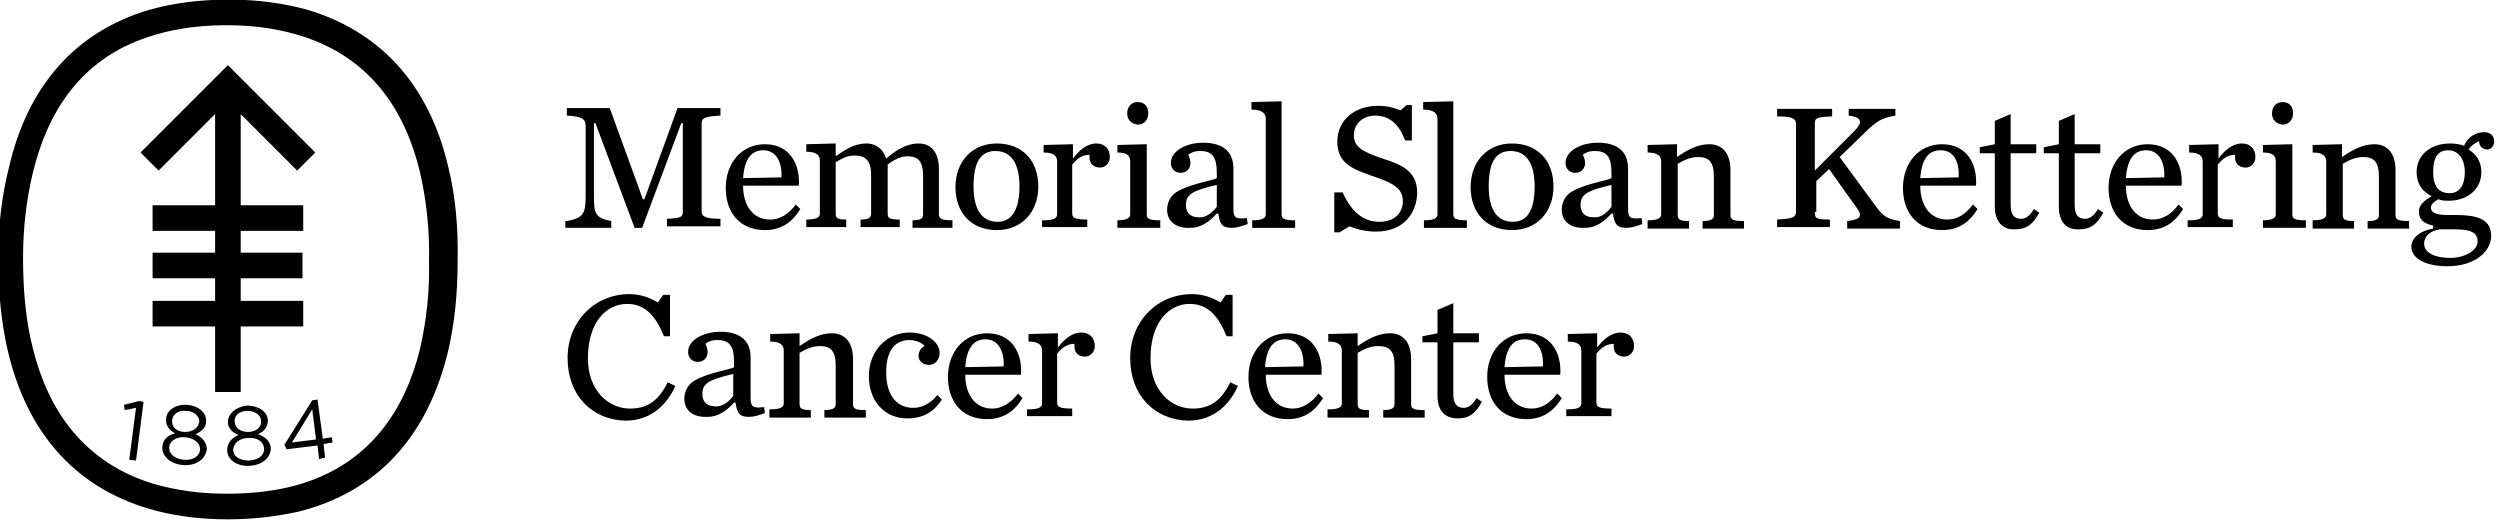
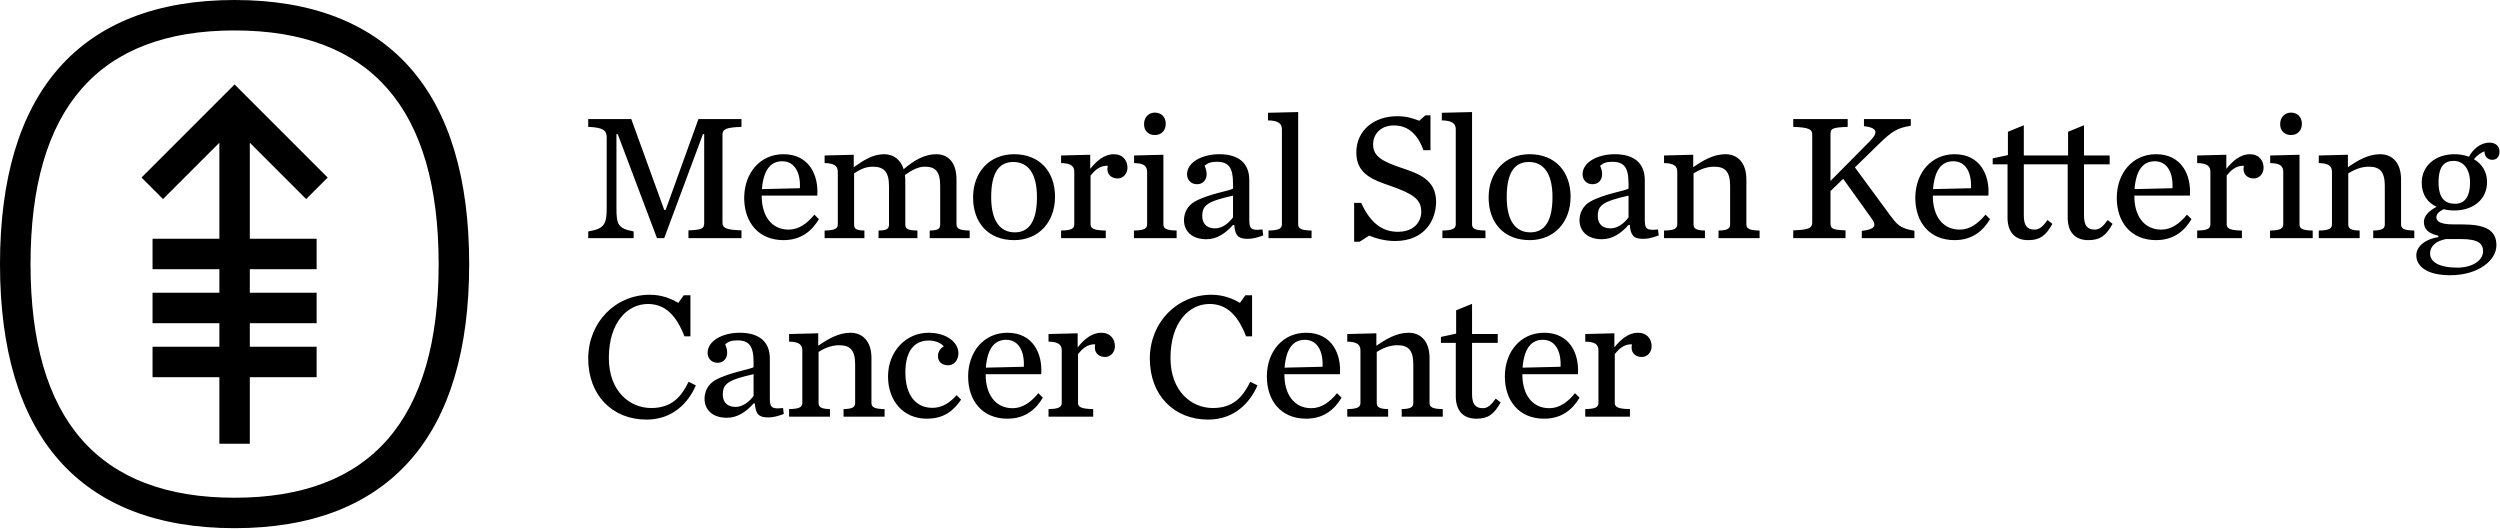
- <svg xmlns="http://www.w3.org/2000/svg" version="1.1" width="7697" height="1600" viewBox="0 0 7697 1600">
-   <g id="icomoon-ignore">
- </g>
-   <path d="M1745.145 680.578c48.702-9.269 57.975-20.862 57.975-74.203v-217.975c0-20.863-9.269-30.141-57.975-32.458v-23.189h132.17l102.025 280.578h4.642l102.025-280.578h132.17v23.189c-46.378 2.327-57.975 6.955-57.975 23.189v271.298c0 16.233 11.597 23.189 57.975 23.189v23.189h-164.641v-23.189c44.052-2.327 48.702-4.642 48.702-23.189v-271.298h-4.642l-120.578 322.327h-23.189l-120.578-322.327h-4.642v227.239c0 51.014 4.642 64.92 53.328 74.203v20.863h-141.455v-20.863zM2287.764 571.597c0 57.975 27.828 104.353 83.483 104.353 32.458 0 57.975-18.545 78.836-46.378l13.92 13.92c-20.863 34.786-53.328 64.92-108.984 64.92-78.836 0-120.578-55.647-120.578-129.858 0-76.516 48.702-134.484 120.578-134.484 78.836 0 108.984 64.92 104.353 127.542h-171.592zM2406.016 546.080c2.327-46.378-16.233-83.483-55.647-83.483-34.786 0-57.975 23.189-62.609 85.797l118.266-2.327zM2828.048 441.734c39.422 0 62.609 27.828 62.609 78.836v139.137c0 13.92 9.269 18.545 41.734 18.545v23.189h-122.891v-23.189c27.828 0 32.458-6.955 32.458-18.545v-118.266c0-46.378-16.233-60.297-48.702-60.297-18.545 0-39.422 9.269-60.297 25.516 0 4.642 0 11.597 0 16.233v134.484c0 13.92 4.642 18.545 37.109 18.545v23.189h-120.578v-23.189c27.828 0 32.458-6.955 32.458-18.545v-118.266c0-46.378-18.545-60.297-51.014-60.297-25.516 0-41.734 11.597-57.975 20.862v157.673c0 13.92 4.642 18.545 32.458 18.545v23.189h-122.891v-23.189c32.458 0 41.734-6.955 41.734-18.545v-162.327c0-16.233-9.269-27.828-41.734-27.828v-23.189l90.433-2.327v39.422c30.141-20.862 57.975-39.422 95.078-39.422 27.828 0 51.014 16.233 60.297 46.378 32.458-27.828 64.92-46.378 99.702-46.378zM2941.673 576.233c0-78.836 51.014-134.484 127.542-134.484 78.836 0 127.542 53.328 127.542 132.17s-51.014 134.484-127.542 134.484c-81.164 0-127.542-55.647-127.542-132.17zM3138.766 573.92c0-74.203-27.828-108.984-74.203-108.984-44.052 0-67.241 32.458-67.241 108.984 0 74.203 27.828 108.984 74.203 108.984 41.734 0 67.241-34.786 67.241-108.984zM3212.98 678.266c32.458 0 41.734-6.955 41.734-18.545v-162.327c0-16.233-9.269-27.828-41.734-27.828v-23.189l90.433-2.327v44.052c18.545-25.516 44.052-46.378 71.891-46.378s41.734 18.545 41.734 41.734c0 18.545-13.92 32.458-30.141 32.458s-32.458-9.269-32.458-30.141c0-2.327 0-6.955 0-9.269-25.516 0-41.734 16.233-53.328 30.141v150.731c0 13.92 9.269 18.545 46.378 18.545v23.189h-139.138v-20.862zM3437.897 678.266c32.458 0 41.734-6.955 41.734-18.545v-162.327c0-16.233-6.955-27.828-39.422-27.828v-23.189l90.433-2.327v215.645c0 13.92 6.955 18.545 41.734 18.545v23.189h-132.17v-23.189zM3470.359 348.981c0-20.863 13.92-34.786 32.458-34.786 20.862 0 32.458 13.92 32.458 34.786s-13.92 34.786-32.458 34.786c-18.545-2.327-32.458-13.92-32.458-34.786zM3593.264 645.797c0-23.189 11.597-46.378 34.786-57.975 41.734-23.189 108.984-32.458 118.266-39.422v-16.233c0-48.702-13.92-67.241-51.014-67.241-18.545 0-27.828 4.642-37.109 11.597 4.642 9.269 6.955 18.545 6.955 25.516 0 16.233-11.597 30.141-30.141 30.141s-30.141-13.92-30.141-30.141c0-37.109 46.378-62.609 99.702-62.609 57.975 0 92.756 25.516 92.756 78.836v122.891c0 27.828 4.642 34.786 41.734 30.141l2.327 18.545c-20.862 6.955-32.458 11.597-48.702 11.597-30.141 0-37.109-11.597-41.734-44.052h-4.642c-23.189 25.516-48.702 44.052-81.164 44.052-48.702 2.327-71.891-23.189-71.891-55.647zM3746.3 636.517v-67.241c-78.836 18.545-95.078 30.141-95.078 62.609 0 20.862 11.597 37.109 39.422 37.109 20.862 2.327 41.734-13.92 55.647-32.458zM3855.298 678.266c32.458 0 41.734-6.955 41.734-18.545v-294.484c0-16.233-11.597-27.828-44.052-27.828v-23.189l92.756-2.327v347.83c0 13.92 9.269 18.545 41.734 18.545v23.189h-132.17v-23.189zM4112.677 592.458h20.862c30.141 64.92 67.241 90.433 113.622 90.433 51.014 0 71.891-32.458 71.891-62.609 0-39.422-25.516-55.647-95.078-78.836-51.014-18.545-106.672-34.786-106.672-104.353s55.647-111.297 125.214-111.297c32.458 0 51.014 6.955 69.567 13.92l18.545-16.233h16.233v108.984h-20.862c-18.545-51.014-48.702-76.516-92.756-76.516-34.786 0-64.92 23.189-64.92 60.297s27.828 51.014 88.109 71.891c51.014 16.233 106.672 34.786 106.672 104.353 0 55.647-34.786 120.578-127.542 120.578-30.141 0-57.975-6.955-81.164-16.233l-30.141 18.545h-16.233v-122.891zM4383.984 678.266c32.458 0 41.734-6.955 41.734-18.545v-294.484c0-16.233-11.597-27.828-44.052-27.828v-23.189l92.756-2.327v347.83c0 13.92 9.269 18.545 41.734 18.545v23.189h-132.17v-23.189zM4527.762 576.233c0-78.836 51.014-134.484 127.542-134.484 78.836 0 127.542 53.328 127.542 132.17s-51.014 134.484-127.542 134.484c-81.164 0-127.542-55.647-127.542-132.17zM4724.858 573.92c0-74.203-27.828-108.984-74.203-108.984-44.052 0-67.241 32.458-67.241 108.984 0 74.203 27.828 108.984 74.203 108.984 44.052 0 67.241-34.786 67.241-108.984zM4808.327 645.797c0-23.189 11.597-46.378 34.786-57.975 41.734-23.189 108.984-32.458 118.266-39.422v-16.233c0-48.702-13.92-67.241-51.014-67.241-18.545 0-27.828 4.642-37.109 11.597 4.642 9.269 6.955 18.545 6.955 25.516 0 16.233-11.597 30.141-30.141 30.141s-30.141-13.92-30.141-30.141c0-37.109 46.378-62.609 99.702-62.609 57.975 0 92.756 25.516 92.756 78.836v122.891c0 27.828 4.642 34.786 41.734 30.141l2.327 18.545c-20.863 6.955-32.458 11.597-48.702 11.597-30.141 0-37.109-11.597-41.734-44.052h-4.642c-23.189 25.516-48.702 44.052-81.164 44.052-48.702 2.327-71.891-23.189-71.891-55.647zM4961.38 636.517v-67.241c-78.836 18.545-95.078 30.141-95.078 62.609 0 20.862 11.597 37.109 39.422 37.109 23.189 2.327 41.734-13.92 55.647-32.458zM5072.672 678.266c32.458 0 41.734-6.955 41.734-18.545v-162.327c0-16.233-9.269-27.828-41.734-27.828v-23.189l90.433-2.327v39.422c30.141-20.863 62.609-39.422 99.702-39.422 39.422 0 64.92 27.828 64.92 78.836v139.138c0 13.92 6.955 18.545 41.734 18.545v23.189h-127.542v-23.189c27.828 0 34.786-6.955 34.786-18.545v-118.266c0-46.378-16.233-60.297-48.702-60.297-25.516 0-46.378 11.597-62.609 20.862v157.673c0 13.92 6.955 18.545 34.786 18.545v23.189h-127.542v-25.516zM5587.452 652.761c0 18.545 2.327 23.189 46.378 23.189v23.189h-162.327v-23.189c46.378-2.327 57.975-6.955 57.975-23.189v-271.298c0-16.233-11.597-23.189-57.975-23.189v-23.189h169.266v23.189c-48.702 2.327-53.328 4.642-53.328 23.189v143.767l120.578-120.578c27.828-27.828 25.516-44.052-16.233-48.702v-20.863h143.767v20.863c-41.734 6.955-57.975 16.233-97.389 55.647l-74.203 71.891 108.984 148.403c20.863 27.828 30.141 41.734 76.516 48.702v23.189h-162.327v-23.189c39.422-4.642 48.702-13.92 30.141-39.422l-85.797-120.578-39.422 37.109v95.078zM5912.106 571.597c0 57.975 27.828 104.353 83.483 104.353 32.458 0 57.975-18.545 78.836-46.378l13.92 13.92c-20.863 34.786-53.328 64.92-108.984 64.92-78.836 0-120.578-55.647-120.578-129.858 0-76.516 48.702-134.484 120.578-134.484 78.836 0 108.984 64.92 104.353 127.542h-171.592zM6030.358 546.080c2.327-46.378-13.92-83.483-55.647-83.483-34.786 0-57.975 23.189-62.609 85.797l118.266-2.327zM6141.667 636.517v-164.641h-46.378v-18.545l46.378-9.269v-71.891l48.702-20.863v92.756h78.836v27.828h-78.836v157.673c0 30.141 9.269 44.052 32.458 44.052 16.233 0 27.828-11.597 39.422-30.141l16.233 11.597c-20.862 37.109-39.422 51.014-74.203 51.014-39.422 2.327-62.609-25.516-62.609-69.567zM6338.762 636.517v-164.641h-46.378v-18.545l46.378-9.269v-71.891l48.702-20.863v92.756h78.836v27.828h-78.836v157.673c0 30.141 9.269 44.052 32.458 44.052 16.233 0 27.828-11.597 39.422-30.141l16.233 11.597c-20.863 37.109-39.422 51.014-74.203 51.014-41.734 2.327-62.609-25.516-62.609-69.567zM6545.137 571.597c0 57.975 27.828 104.353 83.483 104.353 32.458 0 57.975-18.545 78.836-46.378l13.92 13.92c-20.863 34.786-53.328 64.92-108.984 64.92-78.836 0-120.578-55.647-120.578-129.858 0-76.516 48.702-134.484 120.578-134.484 78.836 0 108.984 64.92 104.353 127.542h-171.592zM6663.394 546.080c2.327-46.378-16.233-83.483-55.647-83.483-34.786 0-57.975 23.189-62.609 85.797l118.266-2.327zM6739.919 678.266c32.458 0 41.734-6.955 41.734-18.545v-162.327c0-16.233-9.269-27.828-41.734-27.828v-23.189l90.433-2.327v44.052c18.545-25.516 44.052-46.378 71.891-46.378s41.734 18.545 41.734 41.734c0 18.545-13.92 32.458-30.141 32.458s-32.458-9.269-32.458-30.141c0-2.327 0-6.955 0-9.269-25.516 0-41.734 16.233-53.328 30.141v150.731c0 13.92 9.269 18.545 46.378 18.545v23.189h-139.137v-20.862zM6964.853 678.266c32.458 0 41.734-6.955 41.734-18.545v-162.327c0-16.233-6.955-27.828-39.422-27.828v-23.189l90.433-2.327v215.645c0 13.92 6.955 18.545 41.734 18.545v23.189h-132.17v-23.189zM6994.988 348.981c0-20.863 13.92-34.786 32.458-34.786 20.862 0 32.458 13.92 32.458 34.786s-13.92 34.786-32.458 34.786c-18.545-2.327-32.458-13.92-32.458-34.786zM7120.203 678.266c32.458 0 41.734-6.955 41.734-18.545v-162.327c0-16.233-9.269-27.828-41.734-27.828v-23.189l90.433-2.327v39.422c30.141-20.863 62.609-39.422 99.702-39.422 39.422 0 64.92 27.828 64.92 78.836v139.138c0 13.92 6.955 18.545 41.734 18.545v23.189h-127.542v-23.189c27.828 0 34.786-6.955 34.786-18.545v-118.266c0-46.378-16.233-60.297-48.702-60.297-25.516 0-46.378 11.597-62.609 20.862v157.673c0 13.92 6.955 18.545 34.786 18.545v23.189h-127.542v-25.516zM7648.906 406.953c18.545 0 30.141 11.597 30.141 27.828 0 13.92-9.269 25.516-20.862 25.516-13.92 0-25.516-9.269-25.516-25.516-11.597 4.642-25.516 13.92-32.458 25.516 23.189 13.92 39.422 37.109 39.422 69.567 0 53.328-44.052 88.109-99.702 88.109-11.597 0-23.189 0-32.458-4.642-13.92 6.955-23.189 16.233-23.189 25.516 0 11.597 6.955 23.189 53.328 23.189h25.516c74.203 0 106.672 18.545 106.672 64.92 0 44.052-46.378 92.756-134.484 92.756-74.203 0-111.297-27.828-111.297-60.297 0-25.516 25.516-48.702 67.241-55.647v-9.269c-32.458-6.955-44.052-20.862-44.052-44.052 0-16.233 13.92-32.458 39.422-46.378-27.828-13.92-46.378-37.109-46.378-74.203 0-53.328 44.052-88.109 102.025-88.109 16.233 0 32.458 2.327 44.052 6.955 9.269-23.189 32.458-41.734 62.609-41.734zM7628.034 743.189c0-23.189-13.92-37.109-69.567-37.109h-46.378c-30.141 4.642-48.702 20.863-48.702 44.052 0 25.516 27.828 44.052 83.483 44.052 48.702-2.327 81.164-25.516 81.164-51.014zM7588.613 529.858c0-41.734-20.863-67.241-51.014-67.241-27.828 0-46.378 16.233-46.378 67.241s23.189 64.92 51.014 64.92c25.516 0 46.378-18.545 46.378-64.92zM1747.473 1102.611c0-113.622 83.483-197.109 190.142-197.109 39.422 0 67.241 13.92 88.109 25.516l16.233-23.189h20.863v127.542h-18.545c-25.516-62.609-57.975-99.702-113.622-99.702-64.92 0-120.578 57.975-120.578 166.953 0 102.025 64.92 155.359 129.858 155.359 62.609 0 92.756-34.786 115.948-81.164l23.189 11.597c-23.189 53.328-71.891 106.672-153.047 106.672-104.353-2.327-178.545-78.836-178.545-192.456zM2106.892 1227.828c0-23.189 11.597-46.378 34.786-57.975 41.734-23.189 108.984-32.458 118.266-39.422v-16.233c0-48.702-13.92-67.241-51.014-67.241-18.545 0-27.828 4.642-37.109 11.597 4.642 9.269 6.955 18.545 6.955 25.516 0 16.233-11.597 30.141-30.141 30.141s-30.141-13.92-30.141-30.141c0-37.109 46.378-62.609 99.702-62.609 57.975 0 92.756 25.516 92.756 78.836v122.891c0 27.828 4.642 34.786 41.734 30.141l2.327 18.545c-20.862 6.955-32.458 11.597-48.702 11.597-30.141 0-37.109-11.597-41.734-44.052h-4.642c-23.189 25.516-48.702 44.052-81.164 44.052-48.702 2.327-71.891-23.189-71.891-55.647zM2257.613 1218.547v-67.241c-78.836 18.545-95.078 30.141-95.078 62.609 0 20.862 11.597 37.109 39.422 37.109 23.189 2.327 44.052-16.233 55.647-32.458zM2371.234 1260.297c32.458 0 41.734-6.955 41.734-18.545v-162.327c0-16.233-9.269-27.828-41.734-27.828v-23.189l90.433-2.327v39.422c30.141-20.862 62.609-39.422 99.702-39.422 39.422 0 64.92 27.828 64.92 78.836v139.137c0 13.92 6.955 18.545 39.422 18.545v23.189h-127.542v-23.189c27.828 0 34.786-6.955 34.786-18.545v-118.266c0-46.378-16.233-60.297-48.702-60.297-25.516 0-46.378 11.597-62.609 20.862v157.673c0 13.92 6.955 18.545 34.786 18.545v23.189h-127.542v-25.516zM2675.011 1158.266c0-78.836 55.647-134.484 125.214-134.484 57.975 0 92.756 32.458 92.756 62.609 0 20.862-13.92 37.109-32.458 37.109s-32.458-11.597-32.458-27.828c0-16.233 9.269-25.516 18.545-30.141-6.955-9.269-25.516-18.545-46.378-18.545-41.734 0-71.891 27.828-71.891 99.702 0 67.241 30.141 108.984 83.483 108.984 30.141 0 55.647-16.233 74.203-39.422l13.92 13.92c-23.189 34.786-53.328 57.975-106.672 57.975-71.891 0-118.266-55.647-118.266-129.858zM2971.82 1153.617c0 57.975 27.828 104.353 83.483 104.353 30.141 0 57.975-18.545 78.836-46.378l13.92 13.92c-20.863 34.786-53.328 64.92-108.984 64.92-78.836 0-120.578-55.647-120.578-129.858 0-76.516 48.702-134.484 120.578-134.484 78.836 0 108.984 64.92 104.353 127.542h-171.592zM3090.078 1128.109c2.327-46.378-16.233-83.483-55.647-83.483-34.786 0-57.975 23.189-62.609 85.797l118.266-2.327zM3166.602 1260.297c32.458 0 41.734-6.955 41.734-18.545v-162.327c0-16.233-9.269-27.828-41.734-27.828v-23.189l90.433-2.327v44.052c18.545-25.516 44.052-46.378 71.891-46.378s41.734 18.545 41.734 41.734c0 18.545-13.92 32.458-30.141 32.458s-32.458-9.269-32.458-30.141c0-2.327 0-6.955 0-9.269-25.516 0-41.734 16.233-53.328 30.141v150.731c0 13.92 9.269 18.545 46.378 18.545v23.189h-139.137v-20.862zM3479.639 1102.611c0-113.622 83.483-197.109 190.142-197.109 39.422 0 67.241 13.92 88.109 25.516l16.233-23.189h20.862v127.542h-18.545c-25.516-62.609-57.975-99.702-113.622-99.702-64.92 0-120.578 57.975-120.578 166.953 0 102.025 64.92 155.359 129.858 155.359 62.609 0 92.756-34.786 115.948-81.164l23.189 11.597c-23.189 53.328-71.891 106.672-153.047 106.672-104.353-2.327-178.545-78.836-178.545-192.456zM3897.031 1153.617c0 57.975 27.828 104.353 83.483 104.353 30.141 0 57.975-18.545 78.836-46.378l13.92 13.92c-20.862 34.786-53.328 64.92-108.984 64.92-78.836 0-120.578-55.647-120.578-129.858 0-76.516 48.702-134.484 120.578-134.484 78.836 0 108.984 64.92 104.353 127.542h-171.592zM4012.98 1128.109c2.327-46.378-16.233-83.483-55.647-83.483-34.786 0-57.975 23.189-62.609 85.797l118.266-2.327zM4089.487 1260.297c32.458 0 41.734-6.955 41.734-18.545v-162.327c0-16.233-9.269-27.828-41.734-27.828v-23.189l90.433-2.327v39.422c30.141-20.862 62.609-39.422 99.702-39.422 39.422 0 64.92 27.828 64.92 78.836v139.137c0 13.92 6.955 18.545 41.734 18.545v23.189h-127.542v-23.189c27.828 0 34.786-6.955 34.786-18.545v-118.266c0-46.378-16.233-60.297-51.014-60.297-25.516 0-46.378 11.597-62.609 20.862v157.673c0 13.92 6.955 18.545 34.786 18.545v23.189h-127.542v-25.516zM4425.734 1218.547v-164.641h-46.378v-18.545l46.378-9.269v-71.891l48.702-20.862v92.756h78.836v27.828h-78.836v157.673c0 30.141 9.269 44.052 32.458 44.052 16.233 0 27.828-11.597 39.422-30.141l16.233 11.597c-20.862 37.109-39.422 51.014-74.203 51.014-41.734 0-62.609-25.516-62.609-69.567zM4632.108 1153.617c0 57.975 27.828 104.353 83.483 104.353 32.458 0 57.975-18.545 78.836-46.378l13.92 13.92c-20.863 34.786-53.328 64.92-108.984 64.92-78.836 0-120.578-55.647-120.578-129.858 0-76.516 48.702-134.484 120.578-134.484 78.836 0 108.984 64.92 104.353 127.542h-171.592zM4750.359 1128.109c2.327-46.378-13.92-83.483-55.647-83.483-34.786 0-57.975 23.189-62.609 85.797l118.266-2.327zM4826.889 1260.297c32.458 0 41.734-6.955 41.734-18.545v-162.327c0-16.233-9.269-27.828-41.734-27.828v-23.189l90.433-2.327v44.052c18.545-25.516 44.052-46.378 71.891-46.378s41.734 18.545 41.734 41.734c0 18.545-13.92 32.458-30.141 32.458s-32.458-9.269-32.458-30.141c0-2.327 0-6.955 0-9.269-25.516 0-41.734 16.233-53.328 30.141v150.731c0 13.92 9.269 18.545 46.378 18.545v23.189h-139.137v-20.862zM428.056 1234.78l13.92 2.327-23.189 180.861-20.863-2.327 20.863-160-34.786 6.955-2.327-16.233 46.378-11.597zM564.867 1431.891c-37.109-2.327-67.241-25.516-64.92-55.647 0-20.862 16.233-37.109 39.422-41.734-16.233-9.269-30.141-23.189-27.828-44.052 0-27.828 30.141-46.378 64.92-44.052 32.458 2.327 60.297 23.189 57.975 51.014 0 20.862-16.233 32.458-32.458 39.422 20.862 9.269 34.786 25.516 34.786 46.378-4.642 32.458-34.786 51.014-71.891 48.702zM569.508 1346.078c-25.516-2.327-48.702 11.597-48.702 32.458 0 18.545 16.233 34.786 46.378 37.109s48.702-13.92 48.702-32.458c0-20.862-20.862-34.786-46.378-37.109zM571.83 1264.922c-23.189-2.327-41.734 11.597-41.734 30.141-2.327 20.862 16.233 34.786 39.422 34.786s41.734-11.597 44.052-32.458c0-16.233-16.233-32.458-41.734-32.458zM768.927 1434.203c-39.422 2.327-69.567-18.545-69.567-48.702 0-20.862 13.92-37.109 34.786-46.378-16.233-6.955-32.458-18.545-32.458-39.422 0-27.828 27.828-48.702 60.297-51.014 32.458 0 62.609 18.545 62.609 46.378 0 20.862-13.92 34.786-30.141 41.734 20.863 6.955 37.109 20.862 39.422 41.734 0 32.458-27.828 53.328-64.92 55.647zM764.291 1348.402c-25.516 0-46.378 16.233-46.378 37.109 0 18.545 18.545 32.458 48.702 32.458 30.141-2.327 46.378-16.233 46.378-34.786 0-23.189-20.862-37.109-48.702-34.786zM761.961 1264.922c-23.189 0-41.734 13.92-39.422 32.458 0 20.862 18.545 32.458 41.734 32.458s41.734-13.92 39.422-34.786c0-16.233-18.545-30.141-41.734-30.141zM977.616 1230.141l16.233 120.578 27.828-4.642 2.327 16.233-27.828 4.642 4.642 41.734-18.545 4.642-4.642-41.734-95.078 11.597-6.955-13.92 85.797-136.811 16.233-2.327zM961.392 1260.297l-62.609 102.025 74.203-9.269-11.597-92.756zM741.102 351.297v0l173.92 173.92 55.647-55.647-268.986-268.986-268.986 268.986 55.647 55.647 173.92-173.92v280.578h-192.456v78.836h192.456v67.241h-192.456v78.836h192.456v69.567h-192.456v78.836h192.456v201.734h78.836v-201.734h192.456v-78.836h-192.456v-69.567h190.142v-78.836h-190.142v-67.241h192.456v-78.836h-192.456v-280.578zM1381.095 518.266c-57.975-255.080-208.705-422.023-438.266-489.266-69.567-18.545-148.403-30.141-234.203-30.141h-6.955c-90.433 0-173.92 11.597-245.797 32.458-222.611 67.241-371.019 231.891-428.984 486.953-20.863 83.483-32.458 173.92-32.458 275.945s9.269 194.781 27.828 278.266c60.297 266.672 217.975 438.266 461.453 500.862 64.92 16.233 136.811 25.516 213.328 25.516h6.955c76.516 0 148.403-9.269 213.328-23.189 243.483-60.297 401.159-231.891 463.766-500.862 18.545-81.164 27.828-171.592 27.828-268.986 2.327-106.672-6.955-201.734-27.828-287.542zM1292.987 1074.781c-46.378 187.83-155.359 357.109-382.609 419.706-60.297 16.233-129.858 25.516-211.014 25.516h-6.955c-78.836 0-150.731-11.597-211.014-27.828-224.923-64.92-333.92-231.891-380.297-419.706-23.189-90.433-30.141-187.83-30.141-278.266 0-85.797 9.269-176.236 30.141-262.023 44.052-183.189 143.767-347.83 352.455-417.391 67.241-23.189 148.403-37.109 241.164-37.109h6.955c90.433 0 166.953 13.92 231.891 34.786 213.328 69.567 315.359 234.203 359.422 417.391 20.862 90.433 30.141 185.516 27.828 273.617 2.327 88.109-6.955 180.861-27.828 271.298z" />
+ <svg xmlns="http://www.w3.org/2000/svg" width="568" height="120" viewBox="0 0 568 120">
+   <path d="M143.963 54.103h-10.318v-1.518c3.663-.618 4.197-1.603 4.197-5.385V31.21c0-1.522-.737-2.26-4.197-2.383v-1.77h9.784l7.481 20.633h.327l7.445-20.633h9.78v1.77c-3.455.124-4.316.494-4.316 1.77v19.97c0 1.276.86 1.647 4.316 1.77v1.766h-12.044v-1.766c3.209-.123 3.575-.41 3.575-1.77V30.474h-.283l-8.8 23.63h-1.646l-8.915-23.63h-.292V47.2c0 3.782.292 4.687 3.906 5.385zm25.123-8.82h-.006v-.551h.006c.104-5.509 3.649-9.694 8.918-9.694 5.83 0 8.01 4.761 7.684 9.409h-12.622v.123c0 4.316 2.1 7.6 6.126 7.6 2.308 0 4.192-1.4 5.838-3.407l1.024 1.024c-1.518 2.55-3.905 4.77-8.05 4.77-5.65 0-8.802-3.999-8.918-9.274zm4.023-2.315 8.628-.207c.172-3.412-1.107-6.121-4.029-6.121-2.502 0-4.232 1.765-4.599 6.328zm23.285 9.41c-2.052-.04-2.343-.45-2.343-1.44V39.39c1.191-.737 2.383-1.518 4.232-1.518 2.383 0 3.698.989 3.698 4.396v8.672c0 .988-.326 1.399-2.379 1.438v1.726h8.836v-1.726c-2.388-.04-2.754-.45-2.754-1.438V41c0-.455-.044-.865-.084-1.24 1.646-1.152 3.036-1.89 4.48-1.89 2.387 0 3.53.99 3.53 4.397v8.672c0 .988-.318 1.399-2.379 1.438v1.726h9.079v-1.726c-2.38-.04-2.997-.45-2.997-1.438v-10.19c0-3.699-1.77-5.711-4.603-5.711-2.586 0-4.974 1.315-7.401 3.411-.653-2.136-2.295-3.411-4.396-3.411-2.71 0-4.766 1.438-6.942 2.957V35.16l-6.62.164v1.725c2.383.04 2.997.781 2.997 2.012V50.94c0 .988-.614 1.399-2.997 1.438v1.726h9.043zm24.688-7.52c0-5.712 3.698-9.82 9.33-9.82 5.794 0 9.29 3.945 9.29 9.656 0 5.75-3.703 9.864-9.29 9.864-5.879 0-9.33-3.946-9.33-9.7zm4.113-.08c0 5.508 2.096 8.014 5.38 8.014 3.204 0 5.018-2.506 5.018-8.014 0-5.508-2.096-7.975-5.389-7.975-3.243 0-5.009 2.467-5.009 7.975zm27.844-9.74c-2.14 0-3.906 1.518-5.34 3.327v-3.204l-6.62.163v1.726c2.383.04 2.996.781 2.996 2.012V50.94c0 .988-.613 1.399-2.996 1.438v1.726h10.15v-1.726c-2.714-.04-3.455-.45-3.455-1.438V39.883c.87-1.068 2.056-2.299 3.91-2.22a4.363 4.363 0 0 0-.084.702c0 1.479 1.112 2.18 2.343 2.18 1.276 0 2.216-1.116 2.216-2.427 0-1.642-1.024-3.08-3.12-3.08zm14.29 17.34c-2.427-.04-3.005-.45-3.005-1.44V35.162l-6.656.164v1.725c2.379.04 2.957.781 2.957 2.012V50.94c0 .988-.613 1.399-3 1.438v1.726h9.704zM262.39 30.68c1.483 0 2.467-1.032 2.467-2.55 0-1.523-.984-2.547-2.467-2.547-1.474 0-2.462 1.108-2.462 2.63 0 1.519.988 2.467 2.462 2.467zm24.45 21.45.163 1.358c-1.478.535-2.383.777-3.574.777-2.18 0-2.798-.82-3.001-3.16h-.283c-1.646 1.85-3.623 3.249-6.046 3.249-3.451 0-5.097-1.978-5.097-4.317 0-1.646.78-3.332 2.506-4.276 3.125-1.726 8.015-2.428 8.637-2.917v-1.148c0-3.663-1.033-4.938-3.703-4.938-1.32 0-2.056.291-2.758.904.331.702.459 1.36.459 1.938 0 1.227-.785 2.255-2.18 2.255-1.439 0-2.264-1.063-2.264-2.255 0-2.719 3.376-4.563 7.317-4.563 4.272 0 6.823 1.928 6.823 5.874v8.963c0 2.013.287 2.586 3.001 2.255zm-6.695-7.684c-5.843 1.315-6.99 2.18-6.99 4.647 0 1.474.776 2.794 2.917 2.794 1.646 0 3.16-1.236 4.073-2.512zm11.104-15.085v21.577c0 .988-.657 1.399-3.04 1.438v1.726h9.78v-1.726c-2.424-.04-3.042-.45-3.042-1.438V25.46l-6.862.163v1.726c2.383.04 3.164.78 3.164 2.012zm19.818 24.17c1.562.654 3.658 1.227 5.878 1.227 6.828 0 9.334-4.85 9.334-8.915 0-5.097-4.069-6.416-7.816-7.683-4.39-1.483-6.492-2.635-6.492-5.305 0-2.714 2.057-4.356 4.692-4.356 3.204 0 5.384 1.89 6.739 5.627h1.602v-7.93h-1.148l-1.403 1.24c-1.315-.5-2.75-1.033-5.053-1.033-5.098 0-9.246 3.12-9.246 8.262 0 5.053 4.104 6.289 7.847 7.6 4.978 1.77 6.906 2.965 6.906 5.838 0 2.136-1.478 4.559-5.3 4.559-3.416 0-6.17-1.805-8.346-6.576h-1.601v8.84h1.235zm19.683-24.17v21.577c0 .988-.658 1.399-3.04 1.438v1.726h9.783v-1.726c-2.427-.04-3.045-.45-3.045-1.438V25.46l-6.867.163v1.726c2.388.04 3.169.78 3.169 2.012zm16.793 25.196c-5.879 0-9.326-3.946-9.326-9.7 0-5.712 3.694-9.82 9.326-9.82 5.79 0 9.294 3.945 9.294 9.656 0 5.75-3.698 9.864-9.294 9.864zm.167-1.766c3.204 0 5.014-2.506 5.014-8.014 0-5.508-2.097-7.975-5.389-7.975-3.248 0-5.009 2.467-5.009 7.975 0 5.508 2.096 8.014 5.384 8.014zm28.987-.662.172 1.36c-1.492.534-2.388.776-3.584.776-2.18 0-2.793-.82-2.996-3.16h-.287c-1.642 1.85-3.615 3.249-6.042 3.249-3.451 0-5.097-1.978-5.097-4.317 0-1.646.785-3.332 2.51-4.276 3.121-1.726 8.015-2.428 8.629-2.917v-1.148c0-3.663-1.024-4.938-3.703-4.938-1.31 0-2.048.291-2.754.904.331.702.455 1.36.455 1.938 0 1.227-.781 2.255-2.176 2.255-1.443 0-2.264-1.063-2.264-2.255 0-2.719 3.372-4.563 7.317-4.563 4.268 0 6.819 1.928 6.819 5.874v8.963c0 2.013.296 2.586 3 2.255zm-6.695-7.683c-5.835 1.315-6.986 2.18-6.986 4.647 0 1.474.776 2.794 2.917 2.794 1.646 0 3.164-1.236 4.069-2.512zm26.775 6.492v-10.19c0-3.699-1.933-5.711-4.766-5.711-2.714 0-5.137 1.438-7.313 2.957V35.16l-6.629.164v1.725c2.392.04 3.006.781 3.006 2.012V50.94c0 .988-.614 1.399-3.006 1.438v1.726h9.295v-1.726c-2.057-.04-2.59-.45-2.59-1.438V39.39c1.19-.737 2.797-1.518 4.646-1.518 2.384 0 3.663.944 3.663 4.356v8.712c0 .988-.534 1.399-2.634 1.438v1.726h9.33v-1.726c-2.428-.04-3.002-.45-3.002-1.438zm32.638-2.053-7.98-10.853 5.473-5.34c2.952-2.882 4.228-3.658 7.224-4.113v-1.523h-10.64v1.602c3.164.376 3.288 1.483 1.231 3.535l-8.836 8.924v-10.52c0-1.355.247-1.646 3.906-1.77v-1.77h-12.366v1.77c3.447.124 4.312.494 4.312 1.77v19.97c0 1.276-.865 1.647-4.312 1.77v1.766h11.876v-1.766c-3.169-.123-3.416-.41-3.416-1.77v-7.15l2.878-2.797 6.373 8.884c1.395 1.889.777 2.586-2.14 2.957v1.642h11.96V52.42c-3.363-.534-3.99-1.483-5.544-3.535zm46.535 3.284c-1.73 0-2.467-.945-2.467-3.2V37.337h5.834v-2.013h-5.834v-6.867l-3.615 1.483v5.384h-10.055v-6.867l-3.615 1.483v5.3l-3.455.737v1.36h3.367V49.42c0 3.205 1.567 5.138 4.691 5.138 2.626 0 3.981-.945 5.504-3.699l-1.108-.865c-.944 1.32-1.77 2.176-2.922 2.176-1.73 0-2.462-.945-2.462-3.2V37.337h9.967V49.42c0 3.205 1.567 5.138 4.687 5.138 2.63 0 3.99-.945 5.508-3.699l-1.112-.865c-.94 1.32-1.766 2.176-2.913 2.176zm-24.845-3.407 1.029 1.024c-1.518 2.55-3.915 4.77-8.059 4.77-5.641 0-8.791-3.99-8.913-9.257h-.007v-.552h.006c.097-5.516 3.64-9.71 8.914-9.71 5.839 0 8.015 4.761 7.688 9.409h-12.622v.123c0 4.316 2.096 7.6 6.126 7.6 2.3 0 4.192-1.4 5.839-3.407zm-11.92-5.795 8.628-.207c.168-3.412-1.103-6.121-4.03-6.121-2.502 0-4.227 1.765-4.598 6.328zm57.697 5.795 1.028 1.024c-1.518 2.55-3.91 4.77-8.058 4.77-5.755 0-8.92-4.152-8.92-9.576 0-5.632 3.575-9.943 8.92-9.943 5.839 0 8.019 4.761 7.692 9.409h-12.622v.123c0 4.316 2.096 7.6 6.121 7.6 2.304 0 4.193-1.4 5.84-3.407zm-11.92-5.795 8.628-.207c.167-3.412-1.108-6.121-4.025-6.121-2.507 0-4.237 1.765-4.603 6.328zm26.197-7.93c-2.136 0-3.897 1.518-5.335 3.327V35.16l-6.625.164v1.725c2.388.04 3.001.781 3.001 2.012V50.94c0 .988-.613 1.399-3 1.438v1.726h10.159v-1.726c-2.719-.04-3.452-.45-3.452-1.438V39.883c.857-1.068 2.048-2.299 3.902-2.22-.04.252-.084.5-.084.702 0 1.479 1.112 2.18 2.343 2.18 1.271 0 2.22-1.116 2.22-2.427 0-1.642-1.028-3.08-3.129-3.08zm11.29 15.9V35.162l-6.66.164v1.725c2.387.04 2.965.781 2.965 2.012V50.94c0 .988-.622 1.399-3 1.438v1.726h9.695v-1.726c-2.427-.04-3-.45-3-1.438zm-1.93-20.257c1.48 0 2.468-1.032 2.468-2.55 0-1.523-.989-2.547-2.467-2.547-1.474 0-2.467 1.108-2.467 2.63 0 1.519.993 2.467 2.467 2.467zm25.002 20.258v-10.19c0-3.699-1.933-5.711-4.766-5.711-2.71 0-5.133 1.438-7.313 2.957V35.16l-6.62.164v1.725c2.387.04 3 .781 3 2.012V50.94c0 .988-.613 1.399-3 1.438v1.726h9.29v-1.726c-2.057-.04-2.586-.45-2.586-1.438V39.39c1.182-.737 2.789-1.518 4.638-1.518 2.383 0 3.663.944 3.663 4.356v8.712c0 .988-.538 1.399-2.63 1.438v1.726h9.33v-1.726c-2.428-.04-3.006-.45-3.006-1.438zm16.572-14.754c1.774 1.028 2.966 2.798 2.966 5.181 0 3.985-3.209 6.452-7.401 6.452-.865 0-1.686-.083-2.467-.287-1.069.53-1.647 1.108-1.647 1.806 0 .82.578 1.646 3.902 1.646h1.893c5.424 0 7.847 1.315 7.847 4.766 0 3.288-3.943 6.783-10.514 6.783-5.389 0-7.687-2.1-7.687-4.523 0-1.89 1.81-3.615 5.018-4.149v-.29c-2.427-.575-3.292-1.563-3.292-3.21 0-1.23 1.103-2.462 2.882-3.367-2.017-.94-3.38-2.75-3.38-5.468 0-3.941 3.208-6.487 7.445-6.487 1.147 0 2.303.203 3.288.573.904-1.69 2.59-3.204 4.682-3.204 1.443 0 2.264.86 2.264 2.092 0 1.068-.658 1.814-1.602 1.814-1.072 0-1.818-.702-1.818-1.933-.821.287-1.84 1.024-2.38 1.805zm-6.364 18.125c-2.185.415-3.619 1.563-3.619 3.284 0 1.937 2.096 3.213 6.2 3.213 3.496 0 5.84-1.686 5.84-3.703 0-1.686-.945-2.794-5.058-2.794zm5.46-12.864c0-3.12-1.559-4.89-3.7-4.89-2.056 0-3.45 1.107-3.45 4.89 0 3.786 1.641 4.85 3.738 4.85 2.012 0 3.411-1.315 3.411-4.85zM147.952 92.702c-4.89 0-9.621-3.822-9.621-11.387 0-7.979 4.153-12.251 8.875-12.251 4.03 0 6.496 2.714 8.306 7.357h1.355v-9.33h-1.519l-1.24 1.726c-1.513-.9-3.654-1.85-6.487-1.85-7.772 0-13.977 6.245-13.977 14.512 0 8.345 5.508 13.853 13.235 13.853 6.003 0 9.538-3.866 11.22-7.772l-1.643-.82c-1.686 3.45-3.861 5.962-8.504 5.962zm29.957 0 .164 1.355c-1.479.534-2.384.781-3.58.781-2.17 0-2.789-.825-3-3.168h-.283c-1.642 1.844-3.619 3.248-6.042 3.248-3.455 0-5.097-1.973-5.097-4.317 0-1.641.781-3.327 2.506-4.272 3.125-1.725 8.015-2.427 8.633-2.917V82.26c0-3.658-1.028-4.929-3.698-4.929-1.316 0-2.057.287-2.754.9.326.702.45 1.355.45 1.929 0 1.236-.781 2.264-2.176 2.264-1.439 0-2.264-1.068-2.264-2.264 0-2.714 3.367-4.56 7.313-4.56 4.28 0 6.827 1.934 6.827 5.88v8.958c0 2.017.287 2.59 3.001 2.264zm-6.7-7.688c-5.833 1.315-6.99 2.176-6.99 4.643 0 1.479.781 2.798 2.917 2.798 1.647 0 3.17-1.236 4.074-2.511zm26.783 6.488V81.316c0-3.698-1.942-5.715-4.78-5.715-2.71 0-5.132 1.438-7.312 2.957v-2.834l-6.62.168v1.726c2.383.04 3.005.776 3.005 2.012v11.872c0 .993-.622 1.399-3.005 1.443v1.726h9.29v-1.726c-2.057-.044-2.59-.45-2.59-1.443v-11.55c1.19-.733 2.797-1.518 4.646-1.518 2.383 0 3.663.95 3.663 4.36v8.708c0 .993-.538 1.399-2.634 1.443v1.726h9.325v-1.726c-2.419-.044-2.988-.45-2.988-1.443zm13.875 1.16c-3.981 0-6.166-3.128-6.166-8.018 0-5.221 2.26-7.278 5.34-7.278 1.567 0 2.878.662 3.376 1.32-.578.326-1.32 1.107-1.32 2.215 0 1.24.91 2.097 2.309 2.097 1.39 0 2.348-1.232 2.348-2.755 0-2.339-2.516-4.642-6.792-4.642-5.133 0-9.202 4.237-9.202 9.947 0 5.464 3.407 9.577 8.791 9.577 3.95 0 6.082-1.814 7.808-4.316l-1.02-1.033c-1.403 1.607-3.213 2.887-5.472 2.887zm24.043-3.331 1.023 1.023c-1.518 2.547-3.905 4.771-8.058 4.771-5.75 0-8.915-4.153-8.915-9.577 0-5.631 3.575-9.947 8.915-9.947 5.839 0 8.019 4.766 7.688 9.413h-12.618v.12c0 4.316 2.096 7.608 6.126 7.608 2.304 0 4.192-1.399 5.839-3.411zm-11.925-5.8 8.628-.203c.168-3.411-1.104-6.125-4.02-6.125-2.512 0-4.237 1.77-4.608 6.328zm26.204-7.93c-2.145 0-3.906 1.518-5.345 3.332v-3.209l-6.62.168v1.726c2.383.04 3.001.776 3.001 2.012v11.872c0 .993-.618 1.399-3 1.443v1.726h10.15v-1.726c-2.71-.044-3.447-.45-3.447-1.443V80.45c.856-1.068 2.052-2.304 3.901-2.22-.04.252-.08.494-.08.702 0 1.478 1.104 2.175 2.34 2.175 1.275 0 2.22-1.112 2.22-2.422 0-1.647-1.028-3.085-3.12-3.085zm25.367 17.1c-4.894 0-9.62-3.822-9.62-11.386 0-7.98 4.148-12.252 8.874-12.252 4.025 0 6.492 2.715 8.302 7.357h1.36v-9.33h-1.524l-1.23 1.726c-1.519-.9-3.664-1.849-6.493-1.849-7.772 0-13.981 6.245-13.981 14.511 0 8.346 5.508 13.853 13.235 13.853 6.003 0 9.538-3.866 11.223-7.771l-1.641-.821c-1.69 3.451-3.862 5.962-8.505 5.962zm28.219-3.37 1.024 1.023c-1.523 2.547-3.901 4.771-8.054 4.771-5.755 0-8.915-4.153-8.915-9.577 0-5.631 3.57-9.947 8.915-9.947 5.83 0 8.019 4.766 7.688 9.413h-12.618v.12c0 4.316 2.092 7.608 6.121 7.608 2.295 0 4.197-1.399 5.839-3.411zm-11.92-5.8 8.628-.203c.167-3.411-1.113-6.125-4.02-6.125-2.517 0-4.238 1.77-4.608 6.328zm32.937 7.97V81.317c0-3.698-1.924-5.715-4.762-5.715-2.714 0-5.132 1.438-7.317 2.957v-2.834l-6.616.168v1.726c2.384.04 2.997.776 2.997 2.012v11.872c0 .993-.613 1.399-2.997 1.443v1.726h9.286v-1.726c-2.052-.044-2.586-.45-2.586-1.443v-11.55c1.192-.733 2.793-1.518 4.638-1.518 2.392 0 3.668.95 3.668 4.36v8.708c0 .993-.539 1.399-2.635 1.443v1.726h9.33v-1.726c-2.423-.044-3.006-.45-3.006-1.443zm12.124 1.241c-1.73 0-2.467-.949-2.467-3.208v-11.63h5.834v-2.012h-5.834V69.03l-3.615 1.474v5.3l-3.451.747v1.354h3.372v12.08c0 3.208 1.553 5.141 4.678 5.141 2.63 0 3.985-.949 5.508-3.698l-1.113-.865c-.94 1.32-1.765 2.18-2.912 2.18zm20.932-3.411 1.024 1.023c-1.518 2.547-3.902 4.771-8.054 4.771-5.755 0-8.915-4.153-8.915-9.577 0-5.631 3.57-9.947 8.915-9.947 5.834 0 8.014 4.766 7.687 9.413h-12.622v.12c0 4.316 2.101 7.608 6.126 7.608 2.3 0 4.188-1.399 5.839-3.411zm-11.925-5.8 8.633-.203c.167-3.411-1.108-6.125-4.03-6.125-2.502 0-4.228 1.77-4.603 6.328zm26.203-7.93c-2.136 0-3.901 1.518-5.34 3.332v-3.209l-6.615.168v1.726c2.383.04 2.996.776 2.996 2.012v11.872c0 .993-.613 1.399-2.996 1.443v1.726h10.15v-1.726c-2.714-.044-3.447-.45-3.447-1.443V80.45c.852-1.068 2.04-2.304 3.902-2.22a3.875 3.875 0 0 0-.084.702c0 1.478 1.103 2.175 2.334 2.175 1.28 0 2.225-1.112 2.225-2.422 0-1.647-1.029-3.085-3.125-3.085z" style="stroke-width:.487" />
+   <path d="M93.285 15.534C84.255 5.226 70.8 0 53.3 0 35.797 0 22.344 5.226 13.312 15.534 4.479 25.615 0 40.576 0 60s4.479 34.385 13.312 44.466C22.344 114.774 35.797 120 53.299 120c17.501 0 30.955-5.226 39.986-15.534 8.834-10.08 13.313-25.042 13.313-44.466s-4.479-34.385-13.313-44.466zM53.3 113.084C22.39 113.084 6.936 95.39 6.936 60S22.39 6.916 53.3 6.916C84.207 6.916 99.662 24.61 99.662 60s-15.455 53.084-46.363 53.084zm0-93.898L74.452 40.34l-4.892 4.89-12.802-12.803V54.24H71.94v6.917H56.758v5.353H71.94v6.917H56.758v5.353H71.94v6.918H56.758v15.116H49.84V85.698H34.658V78.78H49.84v-5.353H34.658V66.51H49.84v-5.353H34.658V54.24H49.84V32.428L37.038 45.23l-4.892-4.891Z" />
</svg>
